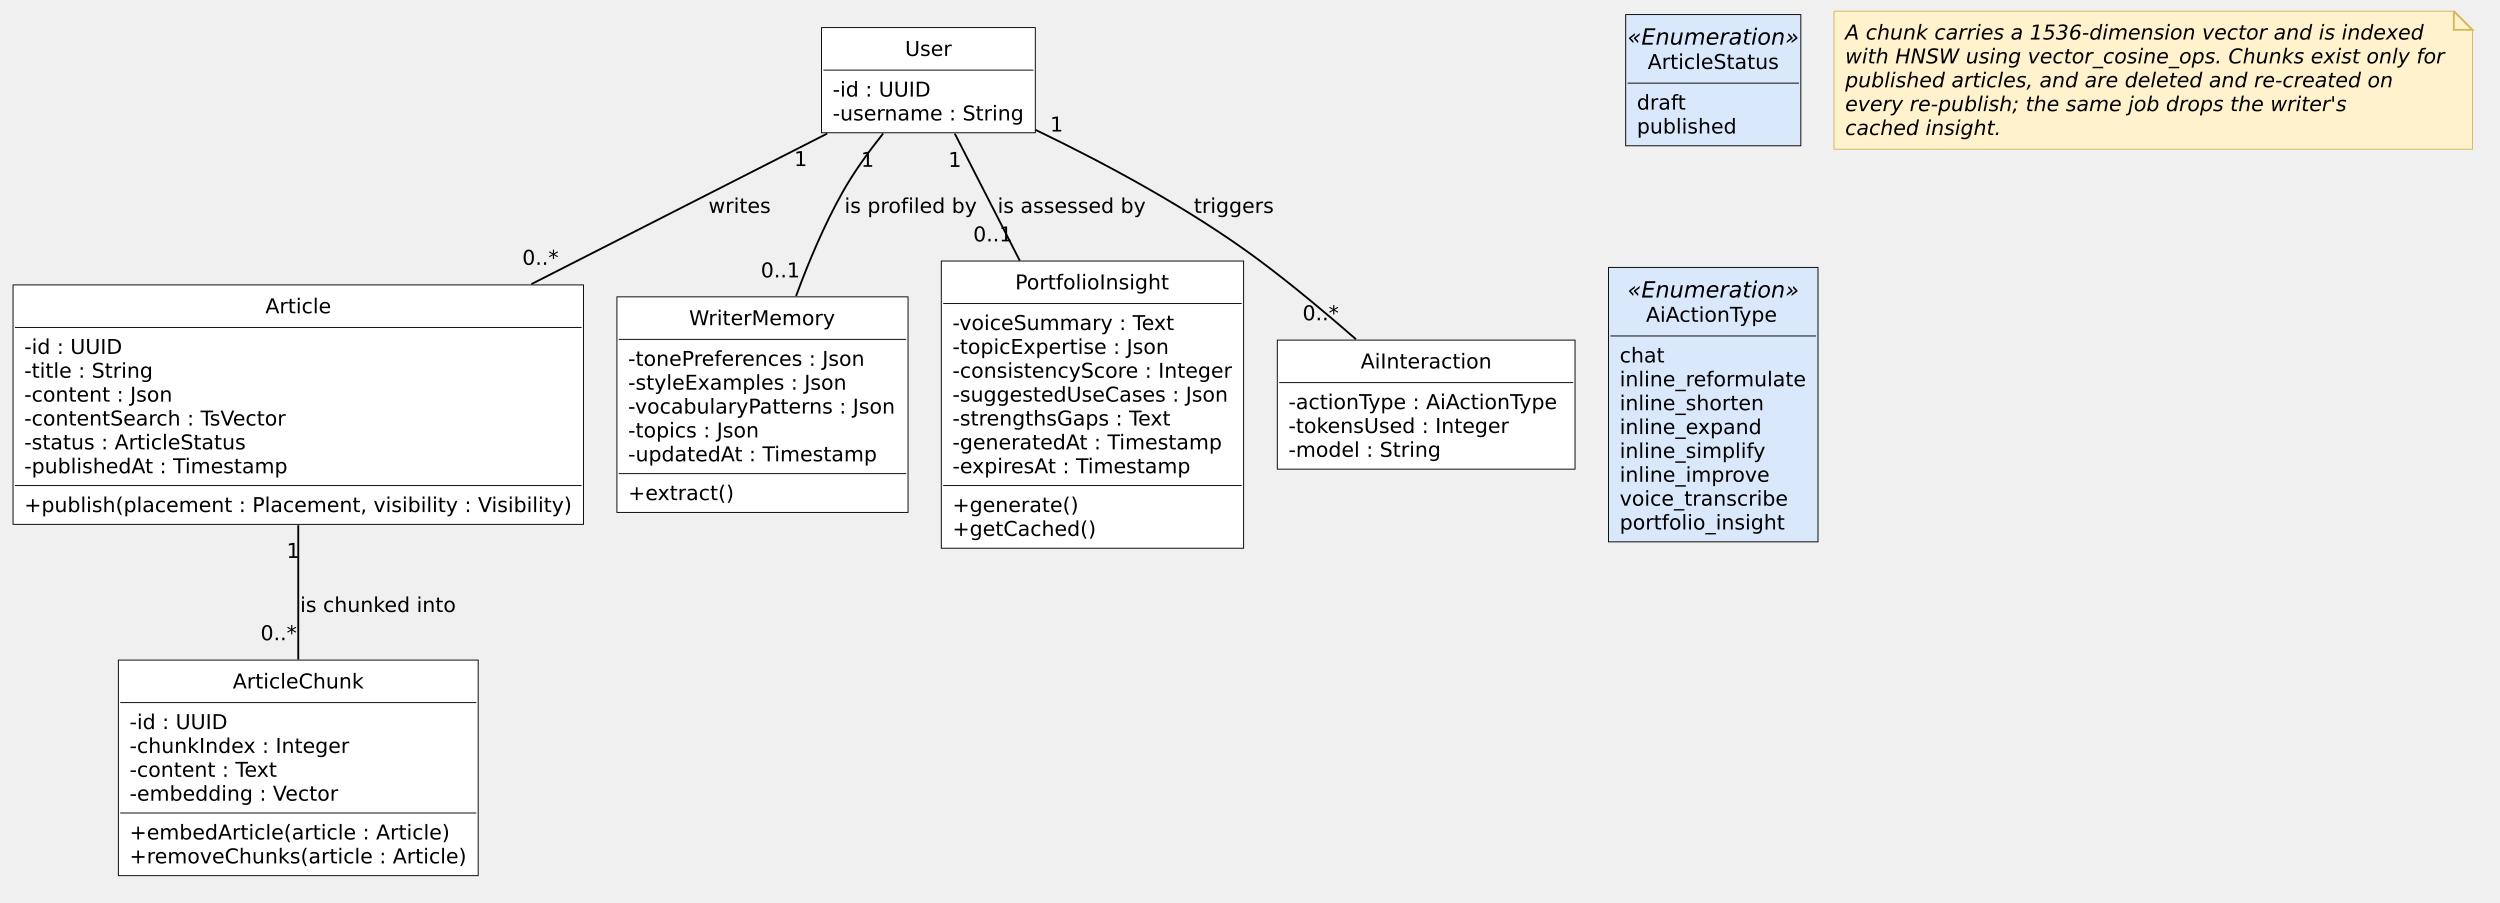
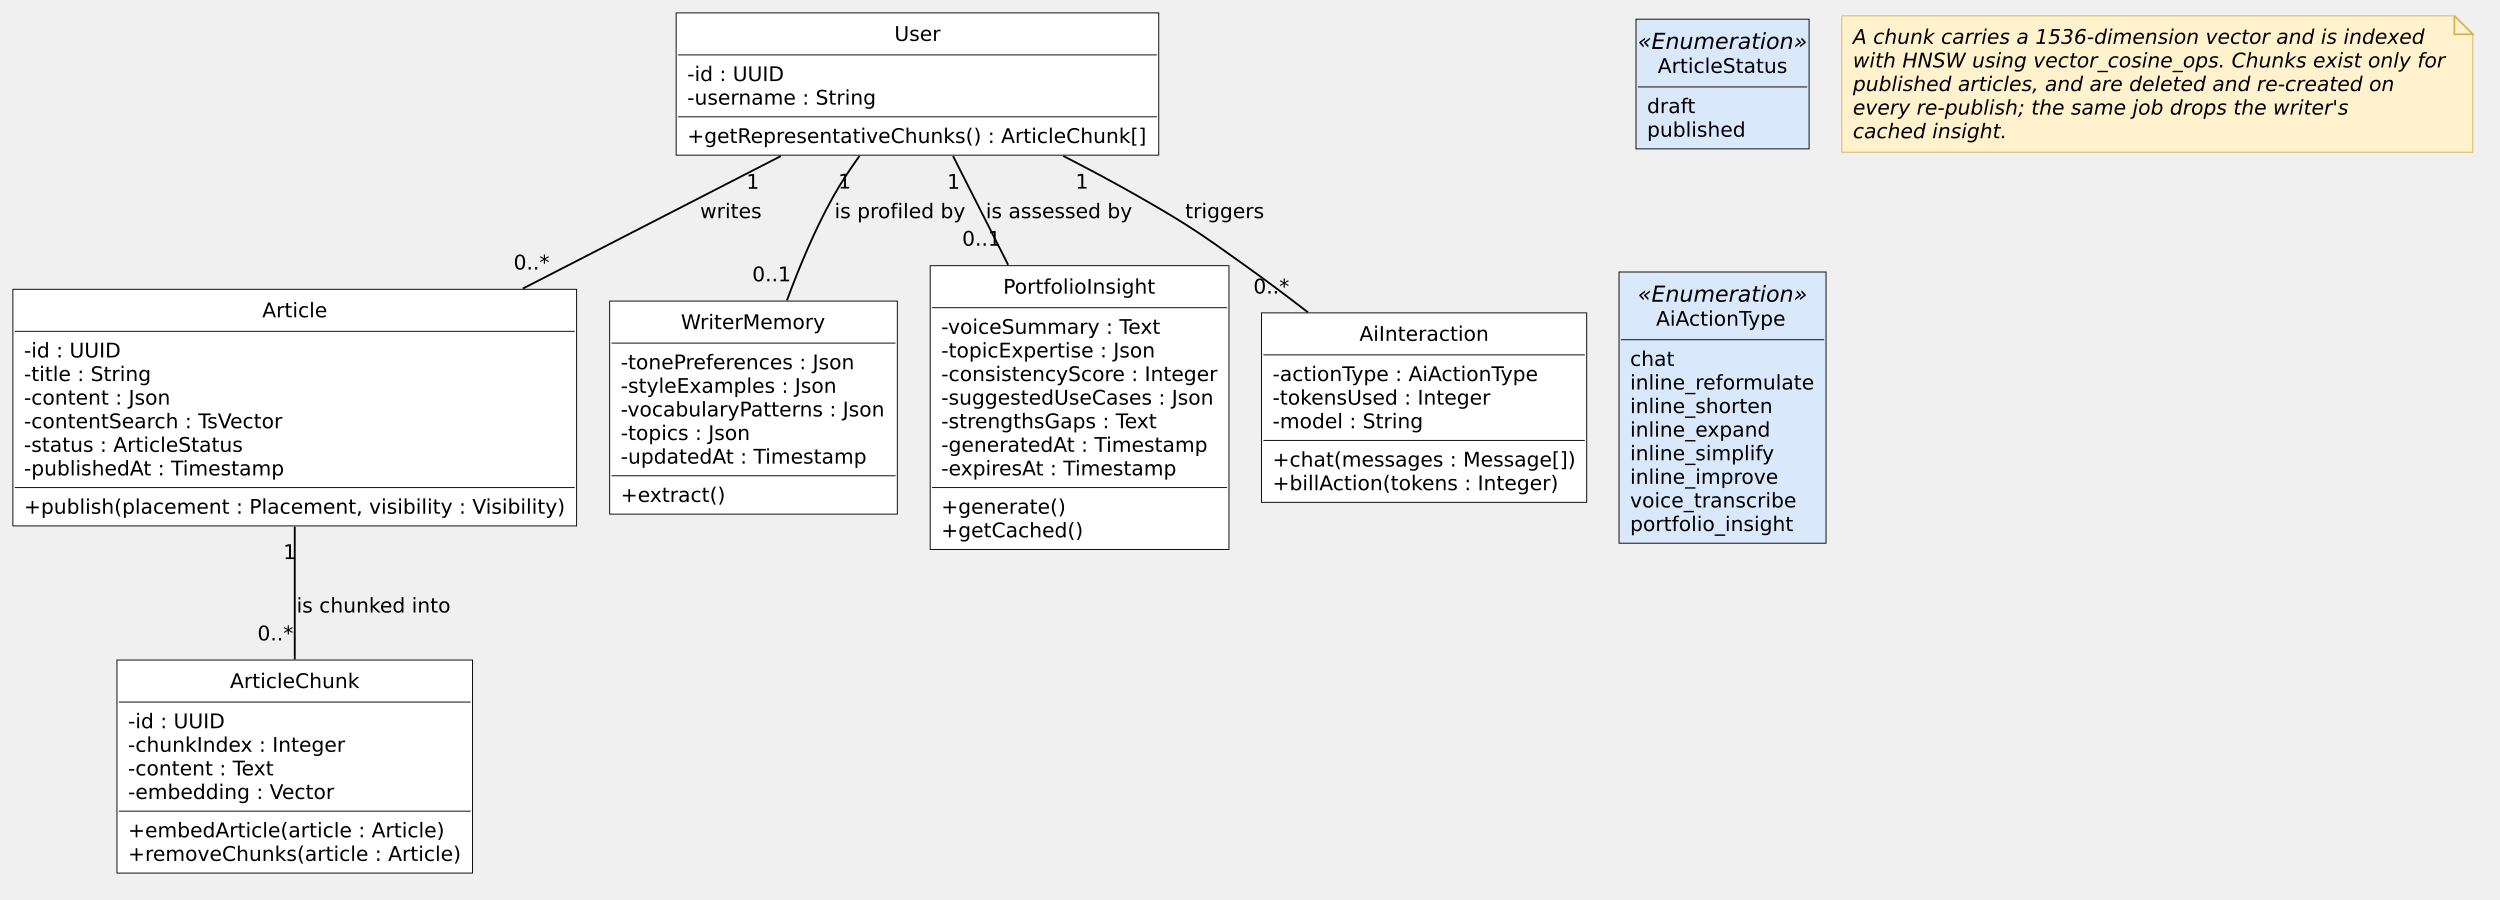
- <svg xmlns="http://www.w3.org/2000/svg" contentStyleType="text/css" data-diagram-type="CLASS" height="484px" preserveAspectRatio="none" style="width:1341px;height:484px;background:#FFFFFF;" version="1.1" viewBox="0 0 1341 484" width="1341px" zoomAndPan="magnify">
+ <svg xmlns="http://www.w3.org/2000/svg" contentStyleType="text/css" data-diagram-type="CLASS" height="488px" preserveAspectRatio="none" style="width:1357px;height:488px;background:#FFFFFF;" version="1.1" viewBox="0 0 1357 488" width="1357px" zoomAndPan="magnify">
  <defs />
  <g>
    <g class="entity" data-qualified-name="User" data-source-line="8" id="ent0001">
-       <rect fill="#FFFFFF" height="56.414" style="stroke:#000000;stroke-width:0.5;" width="114.685" x="440.65" y="14.8" />
-       <text fill="#000000" font-family="DejaVu Sans" font-size="11" lengthAdjust="spacing" textLength="25.072" x="485.456" y="30.01">User</text>
-       <line style="stroke:#000000;stroke-width:0.5;" x1="441.65" x2="554.335" y1="37.605" y2="37.605" />
-       <text fill="#000000" font-family="DejaVu Sans" font-size="11" lengthAdjust="spacing" textLength="52.524" x="446.65" y="51.815">-id : UUID</text>
-       <text fill="#000000" font-family="DejaVu Sans" font-size="11" lengthAdjust="spacing" textLength="102.685" x="446.65" y="64.62">-username : String</text>
+       <rect fill="#FFFFFF" height="77.219" style="stroke:#000000;stroke-width:0.5;" width="261.949" x="367.02" y="7" />
+       <text fill="#000000" font-family="DejaVu Sans" font-size="11" lengthAdjust="spacing" textLength="25.072" x="485.459" y="22.21">User</text>
+       <line style="stroke:#000000;stroke-width:0.5;" x1="368.02" x2="627.969" y1="29.805" y2="29.805" />
+       <text fill="#000000" font-family="DejaVu Sans" font-size="11" lengthAdjust="spacing" textLength="52.524" x="373.02" y="44.015">-id : UUID</text>
+       <text fill="#000000" font-family="DejaVu Sans" font-size="11" lengthAdjust="spacing" textLength="102.685" x="373.02" y="56.82">-username : String</text>
+       <line style="stroke:#000000;stroke-width:0.5;" x1="368.02" x2="627.969" y1="63.414" y2="63.414" />
+       <text fill="#000000" font-family="DejaVu Sans" font-size="11" lengthAdjust="spacing" textLength="249.949" x="373.02" y="77.624">+getRepresentativeChunks() : ArticleChunk[]</text>
    </g>
-     <g class="entity" data-qualified-name="Article" data-source-line="12" id="ent0002">
-       <rect fill="#FFFFFF" height="128.438" style="stroke:#000000;stroke-width:0.5;" width="305.987" x="7" y="152.83" />
-       <text fill="#000000" font-family="DejaVu Sans" font-size="11" lengthAdjust="spacing" textLength="35.288" x="142.349" y="168.04">Article</text>
-       <line style="stroke:#000000;stroke-width:0.5;" x1="8" x2="311.987" y1="175.635" y2="175.635" />
-       <text fill="#000000" font-family="DejaVu Sans" font-size="11" lengthAdjust="spacing" textLength="52.524" x="13" y="189.845">-id : UUID</text>
-       <text fill="#000000" font-family="DejaVu Sans" font-size="11" lengthAdjust="spacing" textLength="69.002" x="13" y="202.65">-title : String</text>
-       <text fill="#000000" font-family="DejaVu Sans" font-size="11" lengthAdjust="spacing" textLength="79.46" x="13" y="215.454">-content : Json</text>
-       <text fill="#000000" font-family="DejaVu Sans" font-size="11" lengthAdjust="spacing" textLength="143.172" x="13" y="228.259">-contentSearch : TsVector</text>
-       <text fill="#000000" font-family="DejaVu Sans" font-size="11" lengthAdjust="spacing" textLength="118.809" x="13" y="241.064">-status : ArticleStatus</text>
-       <text fill="#000000" font-family="DejaVu Sans" font-size="11" lengthAdjust="spacing" textLength="141.749" x="13" y="253.869">-publishedAt : Timestamp</text>
-       <line style="stroke:#000000;stroke-width:0.5;" x1="8" x2="311.987" y1="260.463" y2="260.463" />
-       <text fill="#000000" font-family="DejaVu Sans" font-size="11" lengthAdjust="spacing" textLength="293.987" x="13" y="274.673">+publish(placement : Placement, visibility : Visibility)</text>
+     <g class="entity" data-qualified-name="Article" data-source-line="13" id="ent0002">
+       <rect fill="#FFFFFF" height="128.438" style="stroke:#000000;stroke-width:0.5;" width="305.987" x="7" y="157.03" />
+       <text fill="#000000" font-family="DejaVu Sans" font-size="11" lengthAdjust="spacing" textLength="35.288" x="142.349" y="172.24">Article</text>
+       <line style="stroke:#000000;stroke-width:0.5;" x1="8" x2="311.987" y1="179.835" y2="179.835" />
+       <text fill="#000000" font-family="DejaVu Sans" font-size="11" lengthAdjust="spacing" textLength="52.524" x="13" y="194.045">-id : UUID</text>
+       <text fill="#000000" font-family="DejaVu Sans" font-size="11" lengthAdjust="spacing" textLength="69.002" x="13" y="206.85">-title : String</text>
+       <text fill="#000000" font-family="DejaVu Sans" font-size="11" lengthAdjust="spacing" textLength="79.46" x="13" y="219.655">-content : Json</text>
+       <text fill="#000000" font-family="DejaVu Sans" font-size="11" lengthAdjust="spacing" textLength="143.172" x="13" y="232.459">-contentSearch : TsVector</text>
+       <text fill="#000000" font-family="DejaVu Sans" font-size="11" lengthAdjust="spacing" textLength="118.809" x="13" y="245.264">-status : ArticleStatus</text>
+       <text fill="#000000" font-family="DejaVu Sans" font-size="11" lengthAdjust="spacing" textLength="141.749" x="13" y="258.069">-publishedAt : Timestamp</text>
+       <line style="stroke:#000000;stroke-width:0.5;" x1="8" x2="311.987" y1="264.663" y2="264.663" />
+       <text fill="#000000" font-family="DejaVu Sans" font-size="11" lengthAdjust="spacing" textLength="293.987" x="13" y="278.873">+publish(placement : Placement, visibility : Visibility)</text>
    </g>
-     <g class="entity" data-qualified-name="ArticleChunk" data-source-line="21" id="ent0003">
-       <rect fill="#FFFFFF" height="115.633" style="stroke:#000000;stroke-width:0.5;" width="193" x="63.49" y="354.07" />
-       <text fill="#000000" font-family="DejaVu Sans" font-size="11" lengthAdjust="spacing" textLength="70.254" x="124.863" y="369.28">ArticleChunk</text>
-       <line style="stroke:#000000;stroke-width:0.5;" x1="64.49" x2="255.49" y1="376.875" y2="376.875" />
-       <text fill="#000000" font-family="DejaVu Sans" font-size="11" lengthAdjust="spacing" textLength="52.524" x="69.49" y="391.085">-id : UUID</text>
-       <text fill="#000000" font-family="DejaVu Sans" font-size="11" lengthAdjust="spacing" textLength="118.046" x="69.49" y="403.89">-chunkIndex : Integer</text>
-       <text fill="#000000" font-family="DejaVu Sans" font-size="11" lengthAdjust="spacing" textLength="81.093" x="69.49" y="416.695">-content : Text</text>
-       <text fill="#000000" font-family="DejaVu Sans" font-size="11" lengthAdjust="spacing" textLength="112.782" x="69.49" y="429.499">-embedding : Vector</text>
-       <line style="stroke:#000000;stroke-width:0.5;" x1="64.49" x2="255.49" y1="436.093" y2="436.093" />
-       <text fill="#000000" font-family="DejaVu Sans" font-size="11" lengthAdjust="spacing" textLength="171.794" x="69.49" y="450.304">+embedArticle(article : Article)</text>
-       <text fill="#000000" font-family="DejaVu Sans" font-size="11" lengthAdjust="spacing" textLength="181" x="69.49" y="463.109">+removeChunks(article : Article)</text>
+     <g class="entity" data-qualified-name="ArticleChunk" data-source-line="22" id="ent0003">
+       <rect fill="#FFFFFF" height="115.633" style="stroke:#000000;stroke-width:0.5;" width="193" x="63.49" y="358.27" />
+       <text fill="#000000" font-family="DejaVu Sans" font-size="11" lengthAdjust="spacing" textLength="70.254" x="124.863" y="373.48">ArticleChunk</text>
+       <line style="stroke:#000000;stroke-width:0.5;" x1="64.49" x2="255.49" y1="381.075" y2="381.075" />
+       <text fill="#000000" font-family="DejaVu Sans" font-size="11" lengthAdjust="spacing" textLength="52.524" x="69.49" y="395.285">-id : UUID</text>
+       <text fill="#000000" font-family="DejaVu Sans" font-size="11" lengthAdjust="spacing" textLength="118.046" x="69.49" y="408.09">-chunkIndex : Integer</text>
+       <text fill="#000000" font-family="DejaVu Sans" font-size="11" lengthAdjust="spacing" textLength="81.093" x="69.49" y="420.894">-content : Text</text>
+       <text fill="#000000" font-family="DejaVu Sans" font-size="11" lengthAdjust="spacing" textLength="112.782" x="69.49" y="433.699">-embedding : Vector</text>
+       <line style="stroke:#000000;stroke-width:0.5;" x1="64.49" x2="255.49" y1="440.293" y2="440.293" />
+       <text fill="#000000" font-family="DejaVu Sans" font-size="11" lengthAdjust="spacing" textLength="171.794" x="69.49" y="454.504">+embedArticle(article : Article)</text>
+       <text fill="#000000" font-family="DejaVu Sans" font-size="11" lengthAdjust="spacing" textLength="181" x="69.49" y="467.309">+removeChunks(article : Article)</text>
    </g>
-     <g class="entity" data-qualified-name="WriterMemory" data-source-line="29" id="ent0004">
-       <rect fill="#FFFFFF" height="115.633" style="stroke:#000000;stroke-width:0.5;" width="156.149" x="330.92" y="159.23" />
-       <text fill="#000000" font-family="DejaVu Sans" font-size="11" lengthAdjust="spacing" textLength="78.794" x="369.598" y="174.44">WriterMemory</text>
-       <line style="stroke:#000000;stroke-width:0.5;" x1="331.92" x2="486.069" y1="182.035" y2="182.035" />
-       <text fill="#000000" font-family="DejaVu Sans" font-size="11" lengthAdjust="spacing" textLength="127.499" x="336.92" y="196.245">-tonePreferences : Json</text>
-       <text fill="#000000" font-family="DejaVu Sans" font-size="11" lengthAdjust="spacing" textLength="117.176" x="336.92" y="209.05">-styleExamples : Json</text>
-       <text fill="#000000" font-family="DejaVu Sans" font-size="11" lengthAdjust="spacing" textLength="144.149" x="336.92" y="221.855">-vocabularyPatterns : Json</text>
-       <text fill="#000000" font-family="DejaVu Sans" font-size="11" lengthAdjust="spacing" textLength="70.206" x="336.92" y="234.659">-topics : Json</text>
-       <text fill="#000000" font-family="DejaVu Sans" font-size="11" lengthAdjust="spacing" textLength="133.987" x="336.92" y="247.464">-updatedAt : Timestamp</text>
-       <line style="stroke:#000000;stroke-width:0.5;" x1="331.92" x2="486.069" y1="254.058" y2="254.058" />
-       <text fill="#000000" font-family="DejaVu Sans" font-size="11" lengthAdjust="spacing" textLength="57.014" x="336.92" y="268.269">+extract()</text>
+     <g class="entity" data-qualified-name="WriterMemory" data-source-line="30" id="ent0004">
+       <rect fill="#FFFFFF" height="115.633" style="stroke:#000000;stroke-width:0.5;" width="156.149" x="330.92" y="163.43" />
+       <text fill="#000000" font-family="DejaVu Sans" font-size="11" lengthAdjust="spacing" textLength="78.794" x="369.598" y="178.64">WriterMemory</text>
+       <line style="stroke:#000000;stroke-width:0.5;" x1="331.92" x2="486.069" y1="186.235" y2="186.235" />
+       <text fill="#000000" font-family="DejaVu Sans" font-size="11" lengthAdjust="spacing" textLength="127.499" x="336.92" y="200.445">-tonePreferences : Json</text>
+       <text fill="#000000" font-family="DejaVu Sans" font-size="11" lengthAdjust="spacing" textLength="117.176" x="336.92" y="213.25">-styleExamples : Json</text>
+       <text fill="#000000" font-family="DejaVu Sans" font-size="11" lengthAdjust="spacing" textLength="144.149" x="336.92" y="226.054">-vocabularyPatterns : Json</text>
+       <text fill="#000000" font-family="DejaVu Sans" font-size="11" lengthAdjust="spacing" textLength="70.206" x="336.92" y="238.859">-topics : Json</text>
+       <text fill="#000000" font-family="DejaVu Sans" font-size="11" lengthAdjust="spacing" textLength="133.987" x="336.92" y="251.664">-updatedAt : Timestamp</text>
+       <line style="stroke:#000000;stroke-width:0.5;" x1="331.92" x2="486.069" y1="258.258" y2="258.258" />
+       <text fill="#000000" font-family="DejaVu Sans" font-size="11" lengthAdjust="spacing" textLength="57.014" x="336.92" y="272.469">+extract()</text>
    </g>
-     <g class="entity" data-qualified-name="PortfolioInsight" data-source-line="37" id="ent0005">
-       <rect fill="#FFFFFF" height="154.047" style="stroke:#000000;stroke-width:0.5;" width="162.165" x="504.91" y="140.02" />
-       <text fill="#000000" font-family="DejaVu Sans" font-size="11" lengthAdjust="spacing" textLength="82.914" x="544.536" y="155.23">PortfolioInsight</text>
-       <line style="stroke:#000000;stroke-width:0.5;" x1="505.91" x2="666.075" y1="162.825" y2="162.825" />
-       <text fill="#000000" font-family="DejaVu Sans" font-size="11" lengthAdjust="spacing" textLength="121.247" x="510.91" y="177.035">-voiceSummary : Text</text>
-       <text fill="#000000" font-family="DejaVu Sans" font-size="11" lengthAdjust="spacing" textLength="116.075" x="510.91" y="189.84">-topicExpertise : Json</text>
-       <text fill="#000000" font-family="DejaVu Sans" font-size="11" lengthAdjust="spacing" textLength="150.165" x="510.91" y="202.644">-consistencyScore : Integer</text>
-       <text fill="#000000" font-family="DejaVu Sans" font-size="11" lengthAdjust="spacing" textLength="147.775" x="510.91" y="215.449">-suggestedUseCases : Json</text>
-       <text fill="#000000" font-family="DejaVu Sans" font-size="11" lengthAdjust="spacing" textLength="119.26" x="510.91" y="228.254">-strengthsGaps : Text</text>
-       <text fill="#000000" font-family="DejaVu Sans" font-size="11" lengthAdjust="spacing" textLength="145.062" x="510.91" y="241.059">-generatedAt : Timestamp</text>
-       <text fill="#000000" font-family="DejaVu Sans" font-size="11" lengthAdjust="spacing" textLength="128.584" x="510.91" y="253.863">-expiresAt : Timestamp</text>
-       <line style="stroke:#000000;stroke-width:0.5;" x1="505.91" x2="666.075" y1="260.457" y2="260.457" />
-       <text fill="#000000" font-family="DejaVu Sans" font-size="11" lengthAdjust="spacing" textLength="67.633" x="510.91" y="274.668">+generate()</text>
-       <text fill="#000000" font-family="DejaVu Sans" font-size="11" lengthAdjust="spacing" textLength="77.054" x="510.91" y="287.473">+getCached()</text>
+     <g class="entity" data-qualified-name="PortfolioInsight" data-source-line="38" id="ent0005">
+       <rect fill="#FFFFFF" height="154.047" style="stroke:#000000;stroke-width:0.5;" width="162.165" x="504.91" y="144.22" />
+       <text fill="#000000" font-family="DejaVu Sans" font-size="11" lengthAdjust="spacing" textLength="82.914" x="544.536" y="159.43">PortfolioInsight</text>
+       <line style="stroke:#000000;stroke-width:0.5;" x1="505.91" x2="666.075" y1="167.025" y2="167.025" />
+       <text fill="#000000" font-family="DejaVu Sans" font-size="11" lengthAdjust="spacing" textLength="121.247" x="510.91" y="181.235">-voiceSummary : Text</text>
+       <text fill="#000000" font-family="DejaVu Sans" font-size="11" lengthAdjust="spacing" textLength="116.075" x="510.91" y="194.04">-topicExpertise : Json</text>
+       <text fill="#000000" font-family="DejaVu Sans" font-size="11" lengthAdjust="spacing" textLength="150.165" x="510.91" y="206.845">-consistencyScore : Integer</text>
+       <text fill="#000000" font-family="DejaVu Sans" font-size="11" lengthAdjust="spacing" textLength="147.775" x="510.91" y="219.649">-suggestedUseCases : Json</text>
+       <text fill="#000000" font-family="DejaVu Sans" font-size="11" lengthAdjust="spacing" textLength="119.26" x="510.91" y="232.454">-strengthsGaps : Text</text>
+       <text fill="#000000" font-family="DejaVu Sans" font-size="11" lengthAdjust="spacing" textLength="145.062" x="510.91" y="245.259">-generatedAt : Timestamp</text>
+       <text fill="#000000" font-family="DejaVu Sans" font-size="11" lengthAdjust="spacing" textLength="128.584" x="510.91" y="258.063">-expiresAt : Timestamp</text>
+       <line style="stroke:#000000;stroke-width:0.5;" x1="505.91" x2="666.075" y1="264.658" y2="264.658" />
+       <text fill="#000000" font-family="DejaVu Sans" font-size="11" lengthAdjust="spacing" textLength="67.633" x="510.91" y="278.868">+generate()</text>
+       <text fill="#000000" font-family="DejaVu Sans" font-size="11" lengthAdjust="spacing" textLength="77.054" x="510.91" y="291.673">+getCached()</text>
    </g>
-     <g class="entity" data-qualified-name="AiInteraction" data-source-line="48" id="ent0006">
-       <rect fill="#FFFFFF" height="69.219" style="stroke:#000000;stroke-width:0.5;" width="159.71" x="685.14" y="182.43" />
-       <text fill="#000000" font-family="DejaVu Sans" font-size="11" lengthAdjust="spacing" textLength="70.259" x="729.866" y="197.64">AiInteraction</text>
-       <line style="stroke:#000000;stroke-width:0.5;" x1="686.14" x2="843.85" y1="205.235" y2="205.235" />
-       <text fill="#000000" font-family="DejaVu Sans" font-size="11" lengthAdjust="spacing" textLength="147.71" x="691.14" y="219.445">-actionType : AiActionType</text>
-       <text fill="#000000" font-family="DejaVu Sans" font-size="11" lengthAdjust="spacing" textLength="118.653" x="691.14" y="232.25">-tokensUsed : Integer</text>
-       <text fill="#000000" font-family="DejaVu Sans" font-size="11" lengthAdjust="spacing" textLength="81.748" x="691.14" y="245.054">-model : String</text>
+     <g class="entity" data-qualified-name="AiInteraction" data-source-line="49" id="ent0006">
+       <rect fill="#FFFFFF" height="102.828" style="stroke:#000000;stroke-width:0.5;" width="176.533" x="684.73" y="169.83" />
+       <text fill="#000000" font-family="DejaVu Sans" font-size="11" lengthAdjust="spacing" textLength="70.259" x="737.867" y="185.04">AiInteraction</text>
+       <line style="stroke:#000000;stroke-width:0.5;" x1="685.73" x2="860.263" y1="192.635" y2="192.635" />
+       <text fill="#000000" font-family="DejaVu Sans" font-size="11" lengthAdjust="spacing" textLength="147.71" x="690.73" y="206.845">-actionType : AiActionType</text>
+       <text fill="#000000" font-family="DejaVu Sans" font-size="11" lengthAdjust="spacing" textLength="118.653" x="690.73" y="219.65">-tokensUsed : Integer</text>
+       <text fill="#000000" font-family="DejaVu Sans" font-size="11" lengthAdjust="spacing" textLength="81.748" x="690.73" y="232.454">-model : String</text>
+       <line style="stroke:#000000;stroke-width:0.5;" x1="685.73" x2="860.263" y1="239.049" y2="239.049" />
+       <text fill="#000000" font-family="DejaVu Sans" font-size="11" lengthAdjust="spacing" textLength="164.533" x="690.73" y="253.259">+chat(messages : Message[])</text>
+       <text fill="#000000" font-family="DejaVu Sans" font-size="11" lengthAdjust="spacing" textLength="155.746" x="690.73" y="266.064">+billAction(tokens : Integer)</text>
    </g>
-     <g class="entity" data-qualified-name="ArticleStatus" data-source-line="54" id="ent0007">
-       <rect fill="#DAE8FC" height="70.383" style="stroke:#000000;stroke-width:0.5;" width="93.951" x="872.02" y="7.82" />
-       <text fill="#000000" font-family="DejaVu Sans" font-size="12" font-style="italic" lengthAdjust="spacing" textLength="91.951" x="873.02" y="23.959">«Enumeration»</text>
-       <text fill="#000000" font-family="DejaVu Sans" font-size="11" lengthAdjust="spacing" textLength="70.34" x="883.826" y="36.999">ArticleStatus</text>
-       <line style="stroke:#000000;stroke-width:0.5;" x1="873.02" x2="964.971" y1="44.593" y2="44.593" />
-       <text fill="#000000" font-family="DejaVu Sans" font-size="11" lengthAdjust="spacing" textLength="26.431" x="878.02" y="58.804">draft</text>
-       <text fill="#000000" font-family="DejaVu Sans" font-size="11" lengthAdjust="spacing" textLength="53.502" x="878.02" y="71.609">published</text>
+     <g class="entity" data-qualified-name="ArticleStatus" data-source-line="57" id="ent0007">
+       <rect fill="#DAE8FC" height="70.383" style="stroke:#000000;stroke-width:0.5;" width="93.951" x="888.02" y="10.42" />
+       <text fill="#000000" font-family="DejaVu Sans" font-size="12" font-style="italic" lengthAdjust="spacing" textLength="91.951" x="889.02" y="26.559">«Enumeration»</text>
+       <text fill="#000000" font-family="DejaVu Sans" font-size="11" lengthAdjust="spacing" textLength="70.34" x="899.826" y="39.599">ArticleStatus</text>
+       <line style="stroke:#000000;stroke-width:0.5;" x1="889.02" x2="980.971" y1="47.193" y2="47.193" />
+       <text fill="#000000" font-family="DejaVu Sans" font-size="11" lengthAdjust="spacing" textLength="26.431" x="894.02" y="61.404">draft</text>
+       <text fill="#000000" font-family="DejaVu Sans" font-size="11" lengthAdjust="spacing" textLength="53.502" x="894.02" y="74.209">published</text>
    </g>
-     <g class="entity" data-qualified-name="AiActionType" data-source-line="58" id="ent0008">
-       <rect fill="#DAE8FC" height="147.211" style="stroke:#000000;stroke-width:0.5;" width="112.359" x="862.81" y="143.44" />
-       <text fill="#000000" font-family="DejaVu Sans" font-size="12" font-style="italic" lengthAdjust="spacing" textLength="91.951" x="873.014" y="159.579">«Enumeration»</text>
-       <text fill="#000000" font-family="DejaVu Sans" font-size="11" lengthAdjust="spacing" textLength="72.204" x="882.888" y="172.619">AiActionType</text>
-       <line style="stroke:#000000;stroke-width:0.5;" x1="863.81" x2="974.169" y1="180.213" y2="180.213" />
-       <text fill="#000000" font-family="DejaVu Sans" font-size="11" lengthAdjust="spacing" textLength="24.073" x="868.81" y="194.424">chat</text>
-       <text fill="#000000" font-family="DejaVu Sans" font-size="11" lengthAdjust="spacing" textLength="100.359" x="868.81" y="207.229">inline_reformulate</text>
-       <text fill="#000000" font-family="DejaVu Sans" font-size="11" lengthAdjust="spacing" textLength="77.387" x="868.81" y="220.033">inline_shorten</text>
-       <text fill="#000000" font-family="DejaVu Sans" font-size="11" lengthAdjust="spacing" textLength="76.334" x="868.81" y="232.838">inline_expand</text>
-       <text fill="#000000" font-family="DejaVu Sans" font-size="11" lengthAdjust="spacing" textLength="78.359" x="868.81" y="245.643">inline_simplify</text>
-       <text fill="#000000" font-family="DejaVu Sans" font-size="11" lengthAdjust="spacing" textLength="80.663" x="868.81" y="258.447">inline_improve</text>
-       <text fill="#000000" font-family="DejaVu Sans" font-size="11" lengthAdjust="spacing" textLength="90.267" x="868.81" y="271.252">voice_transcribe</text>
-       <text fill="#000000" font-family="DejaVu Sans" font-size="11" lengthAdjust="spacing" textLength="88.575" x="868.81" y="284.057">portfolio_insight</text>
+     <g class="entity" data-qualified-name="AiActionType" data-source-line="61" id="ent0008">
+       <rect fill="#DAE8FC" height="147.211" style="stroke:#000000;stroke-width:0.5;" width="112.359" x="878.81" y="147.64" />
+       <text fill="#000000" font-family="DejaVu Sans" font-size="12" font-style="italic" lengthAdjust="spacing" textLength="91.951" x="889.014" y="163.779">«Enumeration»</text>
+       <text fill="#000000" font-family="DejaVu Sans" font-size="11" lengthAdjust="spacing" textLength="72.204" x="898.888" y="176.819">AiActionType</text>
+       <line style="stroke:#000000;stroke-width:0.5;" x1="879.81" x2="990.169" y1="184.413" y2="184.413" />
+       <text fill="#000000" font-family="DejaVu Sans" font-size="11" lengthAdjust="spacing" textLength="24.073" x="884.81" y="198.624">chat</text>
+       <text fill="#000000" font-family="DejaVu Sans" font-size="11" lengthAdjust="spacing" textLength="100.359" x="884.81" y="211.429">inline_reformulate</text>
+       <text fill="#000000" font-family="DejaVu Sans" font-size="11" lengthAdjust="spacing" textLength="77.387" x="884.81" y="224.233">inline_shorten</text>
+       <text fill="#000000" font-family="DejaVu Sans" font-size="11" lengthAdjust="spacing" textLength="76.334" x="884.81" y="237.038">inline_expand</text>
+       <text fill="#000000" font-family="DejaVu Sans" font-size="11" lengthAdjust="spacing" textLength="78.359" x="884.81" y="249.843">inline_simplify</text>
+       <text fill="#000000" font-family="DejaVu Sans" font-size="11" lengthAdjust="spacing" textLength="80.663" x="884.81" y="262.647">inline_improve</text>
+       <text fill="#000000" font-family="DejaVu Sans" font-size="11" lengthAdjust="spacing" textLength="90.267" x="884.81" y="275.452">voice_transcribe</text>
+       <text fill="#000000" font-family="DejaVu Sans" font-size="11" lengthAdjust="spacing" textLength="88.575" x="884.81" y="288.257">portfolio_insight</text>
    </g>
-     <g class="entity" data-qualified-name="N1" data-source-line="76" id="ent0014">
-       <path d="M983.75,6 L983.75,80.023 L1326.237,80.023 L1326.237,16 L1316.237,6 L983.75,6" fill="#FFF2CC" style="stroke:#D6B656;stroke-width:0.5;" />
-       <path d="M1316.237,6 L1316.237,16 L1326.237,16 L1316.237,6" fill="#FFF2CC" style="stroke:#D6B656;stroke-width:1;" />
-       <text fill="#000000" font-family="DejaVu Sans" font-size="11" font-style="italic" lengthAdjust="spacing" textLength="310.315" x="989.75" y="21.21">A chunk carries a 1536-dimension vector and is indexed</text>
-       <text fill="#000000" font-family="DejaVu Sans" font-size="11" font-style="italic" lengthAdjust="spacing" textLength="321.487" x="989.75" y="34.015">with HNSW using vector_cosine_ops. Chunks exist only for</text>
-       <text fill="#000000" font-family="DejaVu Sans" font-size="11" font-style="italic" lengthAdjust="spacing" textLength="293.869" x="989.75" y="46.82">published articles, and are deleted and re-created on</text>
-       <text fill="#000000" font-family="DejaVu Sans" font-size="11" font-style="italic" lengthAdjust="spacing" textLength="268.979" x="989.75" y="59.624">every re-publish; the same job drops the writer's</text>
-       <text fill="#000000" font-family="DejaVu Sans" font-size="11" font-style="italic" lengthAdjust="spacing" textLength="83.633" x="989.75" y="72.429">cached insight.</text>
+     <g class="entity" data-qualified-name="N1" data-source-line="79" id="ent0014">
+       <path d="M999.75,8.6 L999.75,82.623 L1342.237,82.623 L1342.237,18.6 L1332.237,8.6 L999.75,8.6" fill="#FFF2CC" style="stroke:#D6B656;stroke-width:0.5;" />
+       <path d="M1332.237,8.6 L1332.237,18.6 L1342.237,18.6 L1332.237,8.6" fill="#FFF2CC" style="stroke:#D6B656;stroke-width:1;" />
+       <text fill="#000000" font-family="DejaVu Sans" font-size="11" font-style="italic" lengthAdjust="spacing" textLength="310.315" x="1005.75" y="23.81">A chunk carries a 1536-dimension vector and is indexed</text>
+       <text fill="#000000" font-family="DejaVu Sans" font-size="11" font-style="italic" lengthAdjust="spacing" textLength="321.487" x="1005.75" y="36.615">with HNSW using vector_cosine_ops. Chunks exist only for</text>
+       <text fill="#000000" font-family="DejaVu Sans" font-size="11" font-style="italic" lengthAdjust="spacing" textLength="293.869" x="1005.75" y="49.42">published articles, and are deleted and re-created on</text>
+       <text fill="#000000" font-family="DejaVu Sans" font-size="11" font-style="italic" lengthAdjust="spacing" textLength="268.979" x="1005.75" y="62.224">every re-publish; the same job drops the writer's</text>
+       <text fill="#000000" font-family="DejaVu Sans" font-size="11" font-style="italic" lengthAdjust="spacing" textLength="83.633" x="1005.75" y="75.029">cached insight.</text>
    </g>
-     <g class="link" data-entity-1="ent0001" data-entity-2="ent0002" data-link-type="association" data-source-line="69" id="lnk9">
-       <path codeLine="69" d="M443.69,71.65 C400.95,93.4 339.69,124.58 285.03,152.4" fill="none" id="User-Article" style="stroke:#000000;stroke-width:1;" />
-       <text fill="#000000" font-family="DejaVu Sans" font-size="11" lengthAdjust="spacing" textLength="33.387" x="380.02" y="114.23">writes</text>
-       <text fill="#000000" font-family="DejaVu Sans" font-size="11" lengthAdjust="spacing" textLength="6.998" x="425.974" y="89.088">1</text>
-       <text fill="#000000" font-family="DejaVu Sans" font-size="11" lengthAdjust="spacing" textLength="19.492" x="280.141" y="142.049">0..*</text>
+     <g class="link" data-entity-1="ent0001" data-entity-2="ent0002" data-link-type="association" data-source-line="72" id="lnk9">
+       <path codeLine="72" d="M423.82,84.72 C382.81,105.78 330.8,132.5 283.81,156.64" fill="none" id="User-Article" style="stroke:#000000;stroke-width:1;" />
+       <text fill="#000000" font-family="DejaVu Sans" font-size="11" lengthAdjust="spacing" textLength="33.387" x="380.02" y="118.43">writes</text>
+       <text fill="#000000" font-family="DejaVu Sans" font-size="11" lengthAdjust="spacing" textLength="6.998" x="405.121" y="102.469">1</text>
+       <text fill="#000000" font-family="DejaVu Sans" font-size="11" lengthAdjust="spacing" textLength="19.492" x="278.772" y="146.294">0..*</text>
    </g>
-     <g class="link" data-entity-1="ent0002" data-entity-2="ent0003" data-link-type="association" data-source-line="70" id="lnk10">
-       <path codeLine="70" d="M159.99,281.72 C159.99,304.98 159.99,331.12 159.99,353.77" fill="none" id="Article-ArticleChunk" style="stroke:#000000;stroke-width:1;" />
-       <text fill="#000000" font-family="DejaVu Sans" font-size="11" lengthAdjust="spacing" textLength="83.934" x="160.99" y="328.28">is chunked into</text>
-       <text fill="#000000" font-family="DejaVu Sans" font-size="11" lengthAdjust="spacing" textLength="6.998" x="153.732" y="299.26">1</text>
-       <text fill="#000000" font-family="DejaVu Sans" font-size="11" lengthAdjust="spacing" textLength="19.492" x="139.746" y="343.419">0..*</text>
+     <g class="link" data-entity-1="ent0002" data-entity-2="ent0003" data-link-type="association" data-source-line="73" id="lnk10">
+       <path codeLine="73" d="M159.99,285.92 C159.99,309.18 159.99,335.32 159.99,357.97" fill="none" id="Article-ArticleChunk" style="stroke:#000000;stroke-width:1;" />
+       <text fill="#000000" font-family="DejaVu Sans" font-size="11" lengthAdjust="spacing" textLength="83.934" x="160.99" y="332.48">is chunked into</text>
+       <text fill="#000000" font-family="DejaVu Sans" font-size="11" lengthAdjust="spacing" textLength="6.998" x="153.732" y="303.46">1</text>
+       <text fill="#000000" font-family="DejaVu Sans" font-size="11" lengthAdjust="spacing" textLength="19.492" x="139.746" y="347.619">0..*</text>
    </g>
-     <g class="link" data-entity-1="ent0001" data-entity-2="ent0004" data-link-type="association" data-source-line="71" id="lnk11">
-       <path codeLine="71" d="M473.72,71.61 C466.11,81.14 458.11,92.15 451.99,103.02 C442.21,120.4 433.76,140.44 427.01,158.78" fill="none" id="User-WriterMemory" style="stroke:#000000;stroke-width:1;" />
-       <text fill="#000000" font-family="DejaVu Sans" font-size="11" lengthAdjust="spacing" textLength="71.242" x="452.99" y="114.23">is profiled by</text>
-       <text fill="#000000" font-family="DejaVu Sans" font-size="11" lengthAdjust="spacing" textLength="6.998" x="461.863" y="89.478">1</text>
-       <text fill="#000000" font-family="DejaVu Sans" font-size="11" lengthAdjust="spacing" textLength="20.99" x="408.1" y="148.808">0..1</text>
+     <g class="link" data-entity-1="ent0001" data-entity-2="ent0004" data-link-type="association" data-source-line="74" id="lnk11">
+       <path codeLine="74" d="M466.58,84.61 C461.33,91.87 456.22,99.6 451.99,107.22 C442.32,124.66 433.9,144.72 427.15,163.06" fill="none" id="User-WriterMemory" style="stroke:#000000;stroke-width:1;" />
+       <text fill="#000000" font-family="DejaVu Sans" font-size="11" lengthAdjust="spacing" textLength="71.242" x="452.99" y="118.43">is profiled by</text>
+       <text fill="#000000" font-family="DejaVu Sans" font-size="11" lengthAdjust="spacing" textLength="6.998" x="454.963" y="102.34">1</text>
+       <text fill="#000000" font-family="DejaVu Sans" font-size="11" lengthAdjust="spacing" textLength="20.99" x="408.312" y="152.7">0..1</text>
    </g>
-     <g class="link" data-entity-1="ent0001" data-entity-2="ent0005" data-link-type="association" data-source-line="72" id="lnk12">
-       <path codeLine="72" d="M512.13,71.65 C521.61,90.17 534.58,115.53 547.01,139.83" fill="none" id="User-PortfolioInsight" style="stroke:#000000;stroke-width:1;" />
-       <text fill="#000000" font-family="DejaVu Sans" font-size="11" lengthAdjust="spacing" textLength="79.455" x="535.11" y="114.23">is assessed by</text>
-       <text fill="#000000" font-family="DejaVu Sans" font-size="11" lengthAdjust="spacing" textLength="6.998" x="508.676" y="89.527">1</text>
-       <text fill="#000000" font-family="DejaVu Sans" font-size="11" lengthAdjust="spacing" textLength="20.99" x="522.01" y="129.501">0..1</text>
+     <g class="link" data-entity-1="ent0001" data-entity-2="ent0005" data-link-type="association" data-source-line="75" id="lnk12">
+       <path codeLine="75" d="M517.31,84.72 C526.11,102.09 536.86,123.3 547.22,143.74" fill="none" id="User-PortfolioInsight" style="stroke:#000000;stroke-width:1;" />
+       <text fill="#000000" font-family="DejaVu Sans" font-size="11" lengthAdjust="spacing" textLength="79.455" x="535.11" y="118.43">is assessed by</text>
+       <text fill="#000000" font-family="DejaVu Sans" font-size="11" lengthAdjust="spacing" textLength="6.998" x="514.095" y="102.469">1</text>
+       <text fill="#000000" font-family="DejaVu Sans" font-size="11" lengthAdjust="spacing" textLength="20.99" x="522.241" y="133.381">0..1</text>
    </g>
-     <g class="link" data-entity-1="ent0001" data-entity-2="ent0006" data-link-type="association" data-source-line="73" id="lnk13">
-       <path codeLine="73" d="M555.46,69.66 C591.64,87.07 638.43,111.98 675.99,140.02 C693.42,153.03 711.82,168.44 727.35,181.98" fill="none" id="User-AiInteraction" style="stroke:#000000;stroke-width:1;" />
-       <text fill="#000000" font-family="DejaVu Sans" font-size="11" lengthAdjust="spacing" textLength="42.877" x="640.39" y="114.23">triggers</text>
-       <text fill="#000000" font-family="DejaVu Sans" font-size="11" lengthAdjust="spacing" textLength="6.998" x="563.271" y="70.568">1</text>
-       <text fill="#000000" font-family="DejaVu Sans" font-size="11" lengthAdjust="spacing" textLength="19.492" x="698.677" y="171.805">0..*</text>
+     <g class="link" data-entity-1="ent0001" data-entity-2="ent0006" data-link-type="association" data-source-line="76" id="lnk13">
+       <path codeLine="76" d="M577.1,84.64 C591.2,91.87 605.64,99.57 618.99,107.22 C645.2,122.23 651.42,126.67 675.99,144.22 C687.14,152.18 698.77,160.91 709.95,169.53" fill="none" id="User-AiInteraction" style="stroke:#000000;stroke-width:1;" />
+       <text fill="#000000" font-family="DejaVu Sans" font-size="11" lengthAdjust="spacing" textLength="42.877" x="643.31" y="118.43">triggers</text>
+       <text fill="#000000" font-family="DejaVu Sans" font-size="11" lengthAdjust="spacing" textLength="6.998" x="583.788" y="102.375">1</text>
+       <text fill="#000000" font-family="DejaVu Sans" font-size="11" lengthAdjust="spacing" textLength="19.492" x="680.331" y="159.323">0..*</text>
    </g>
  </g>
</svg>
